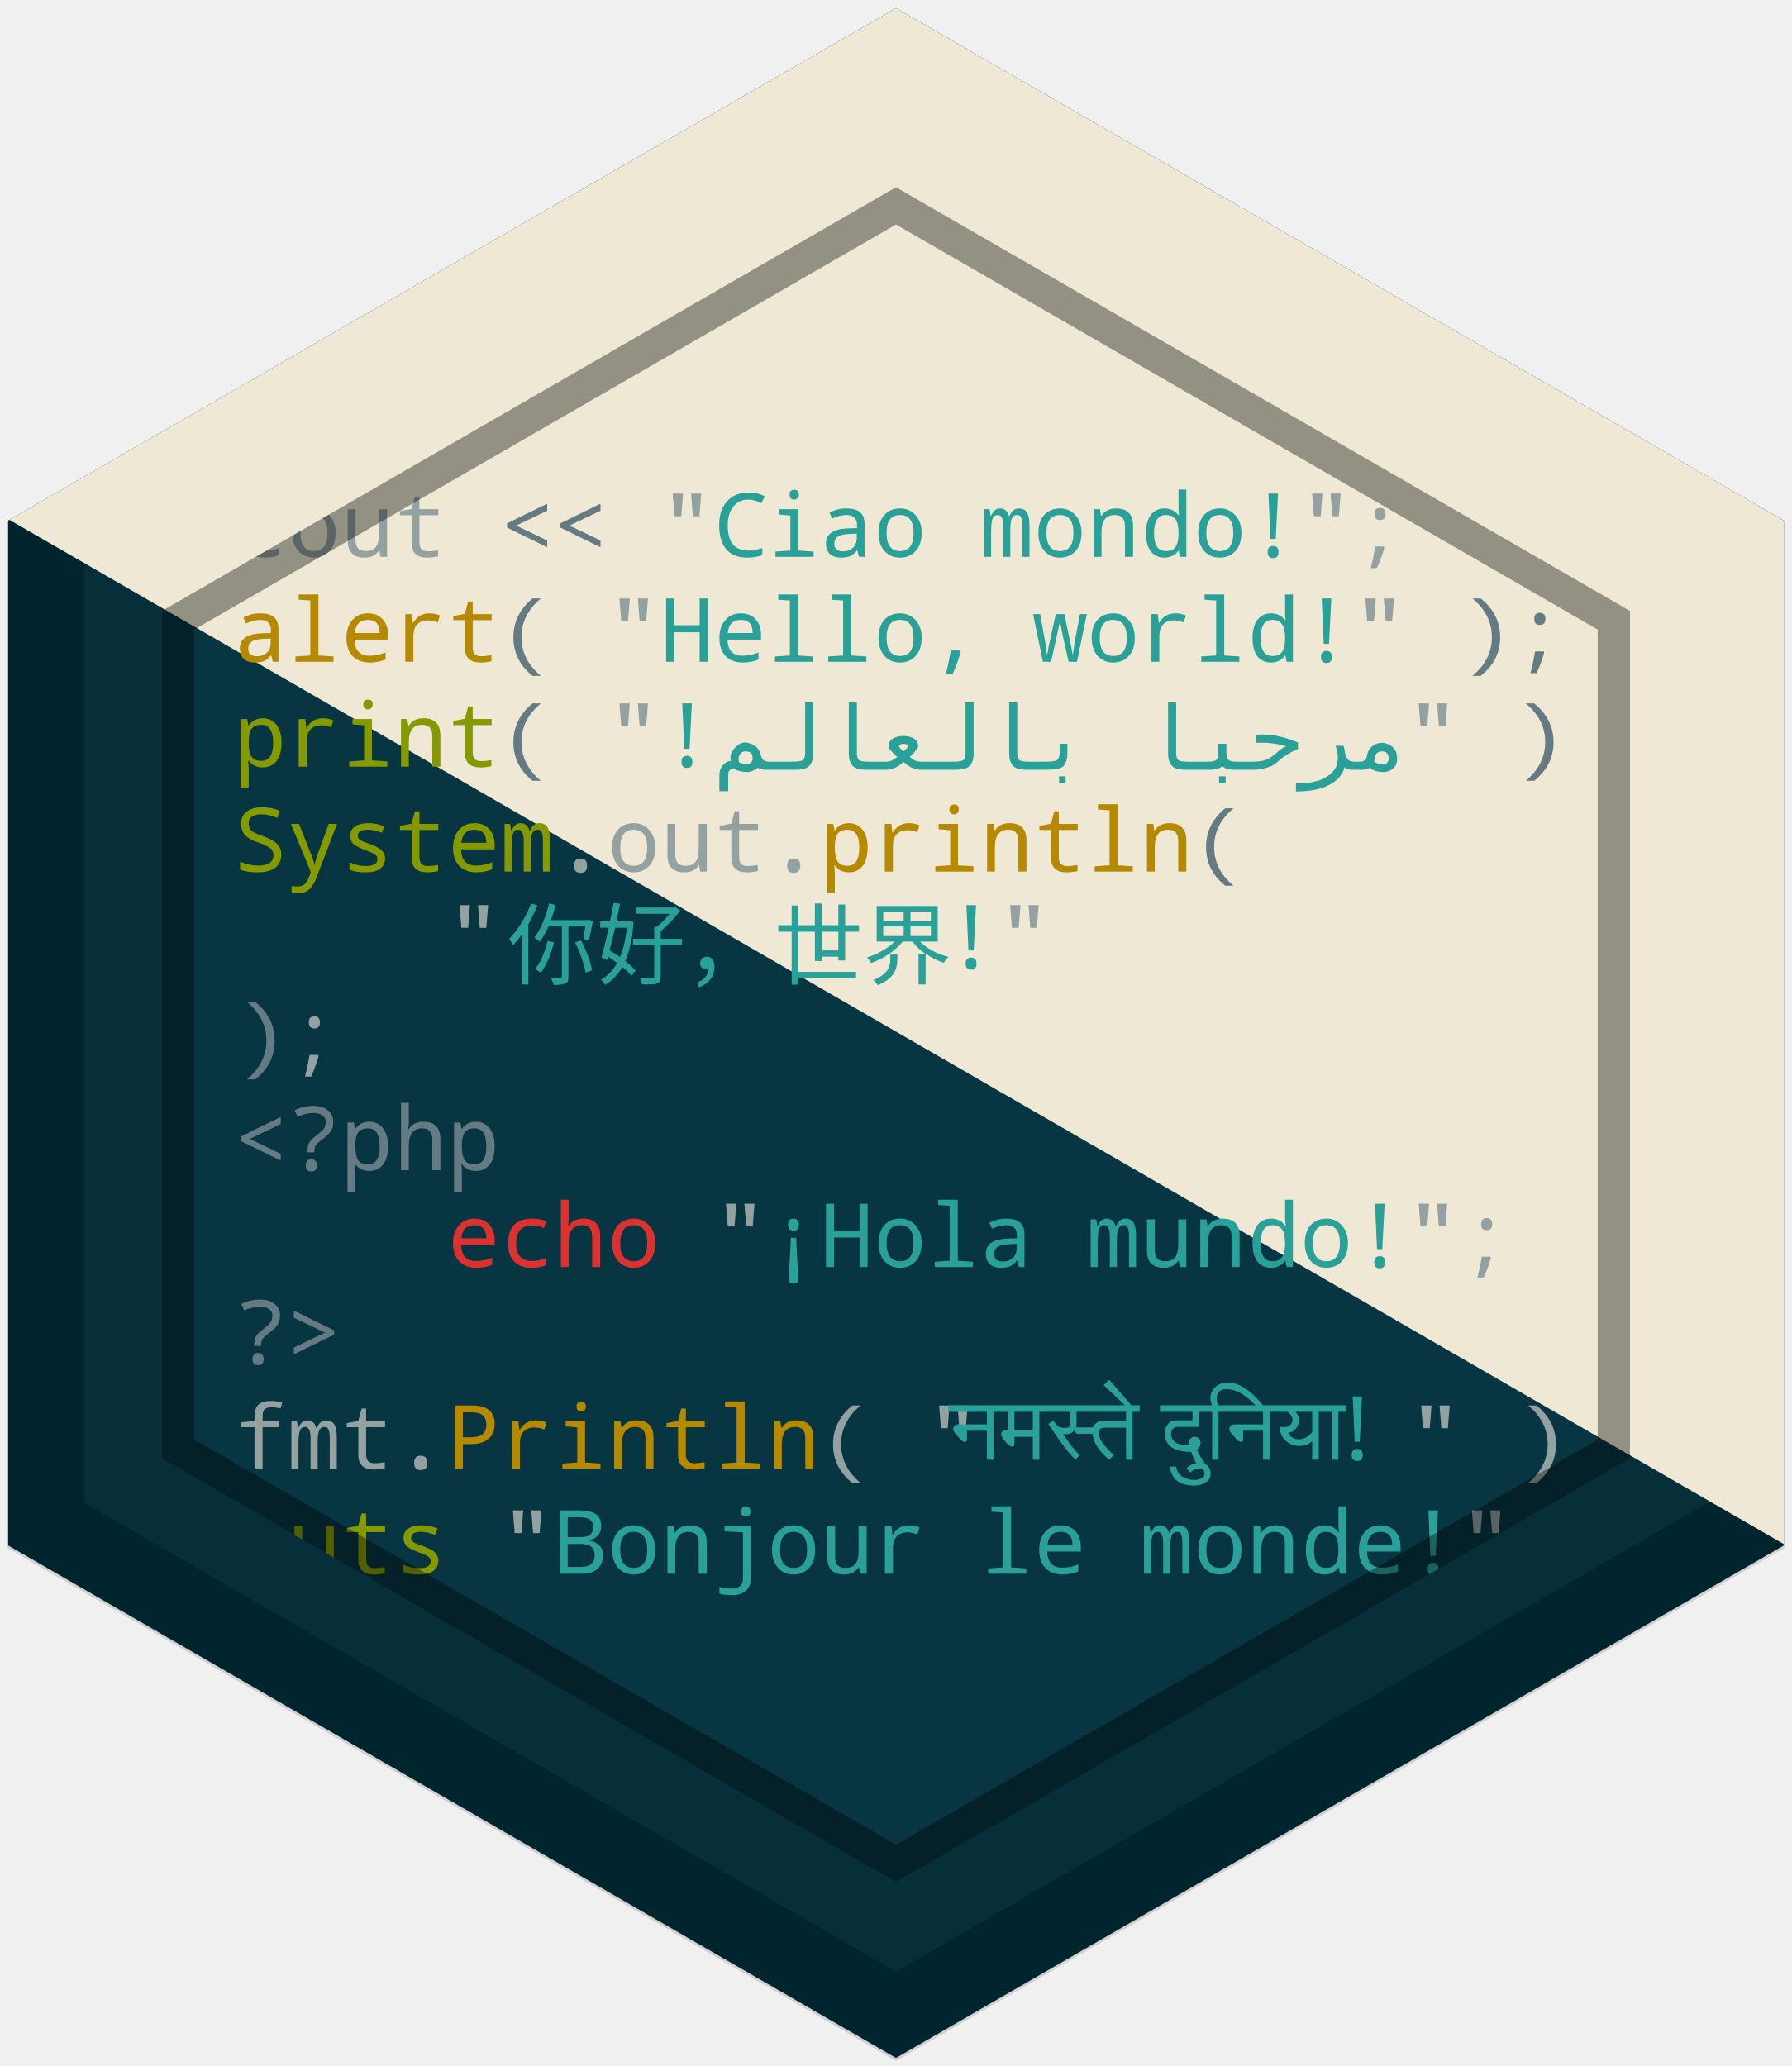
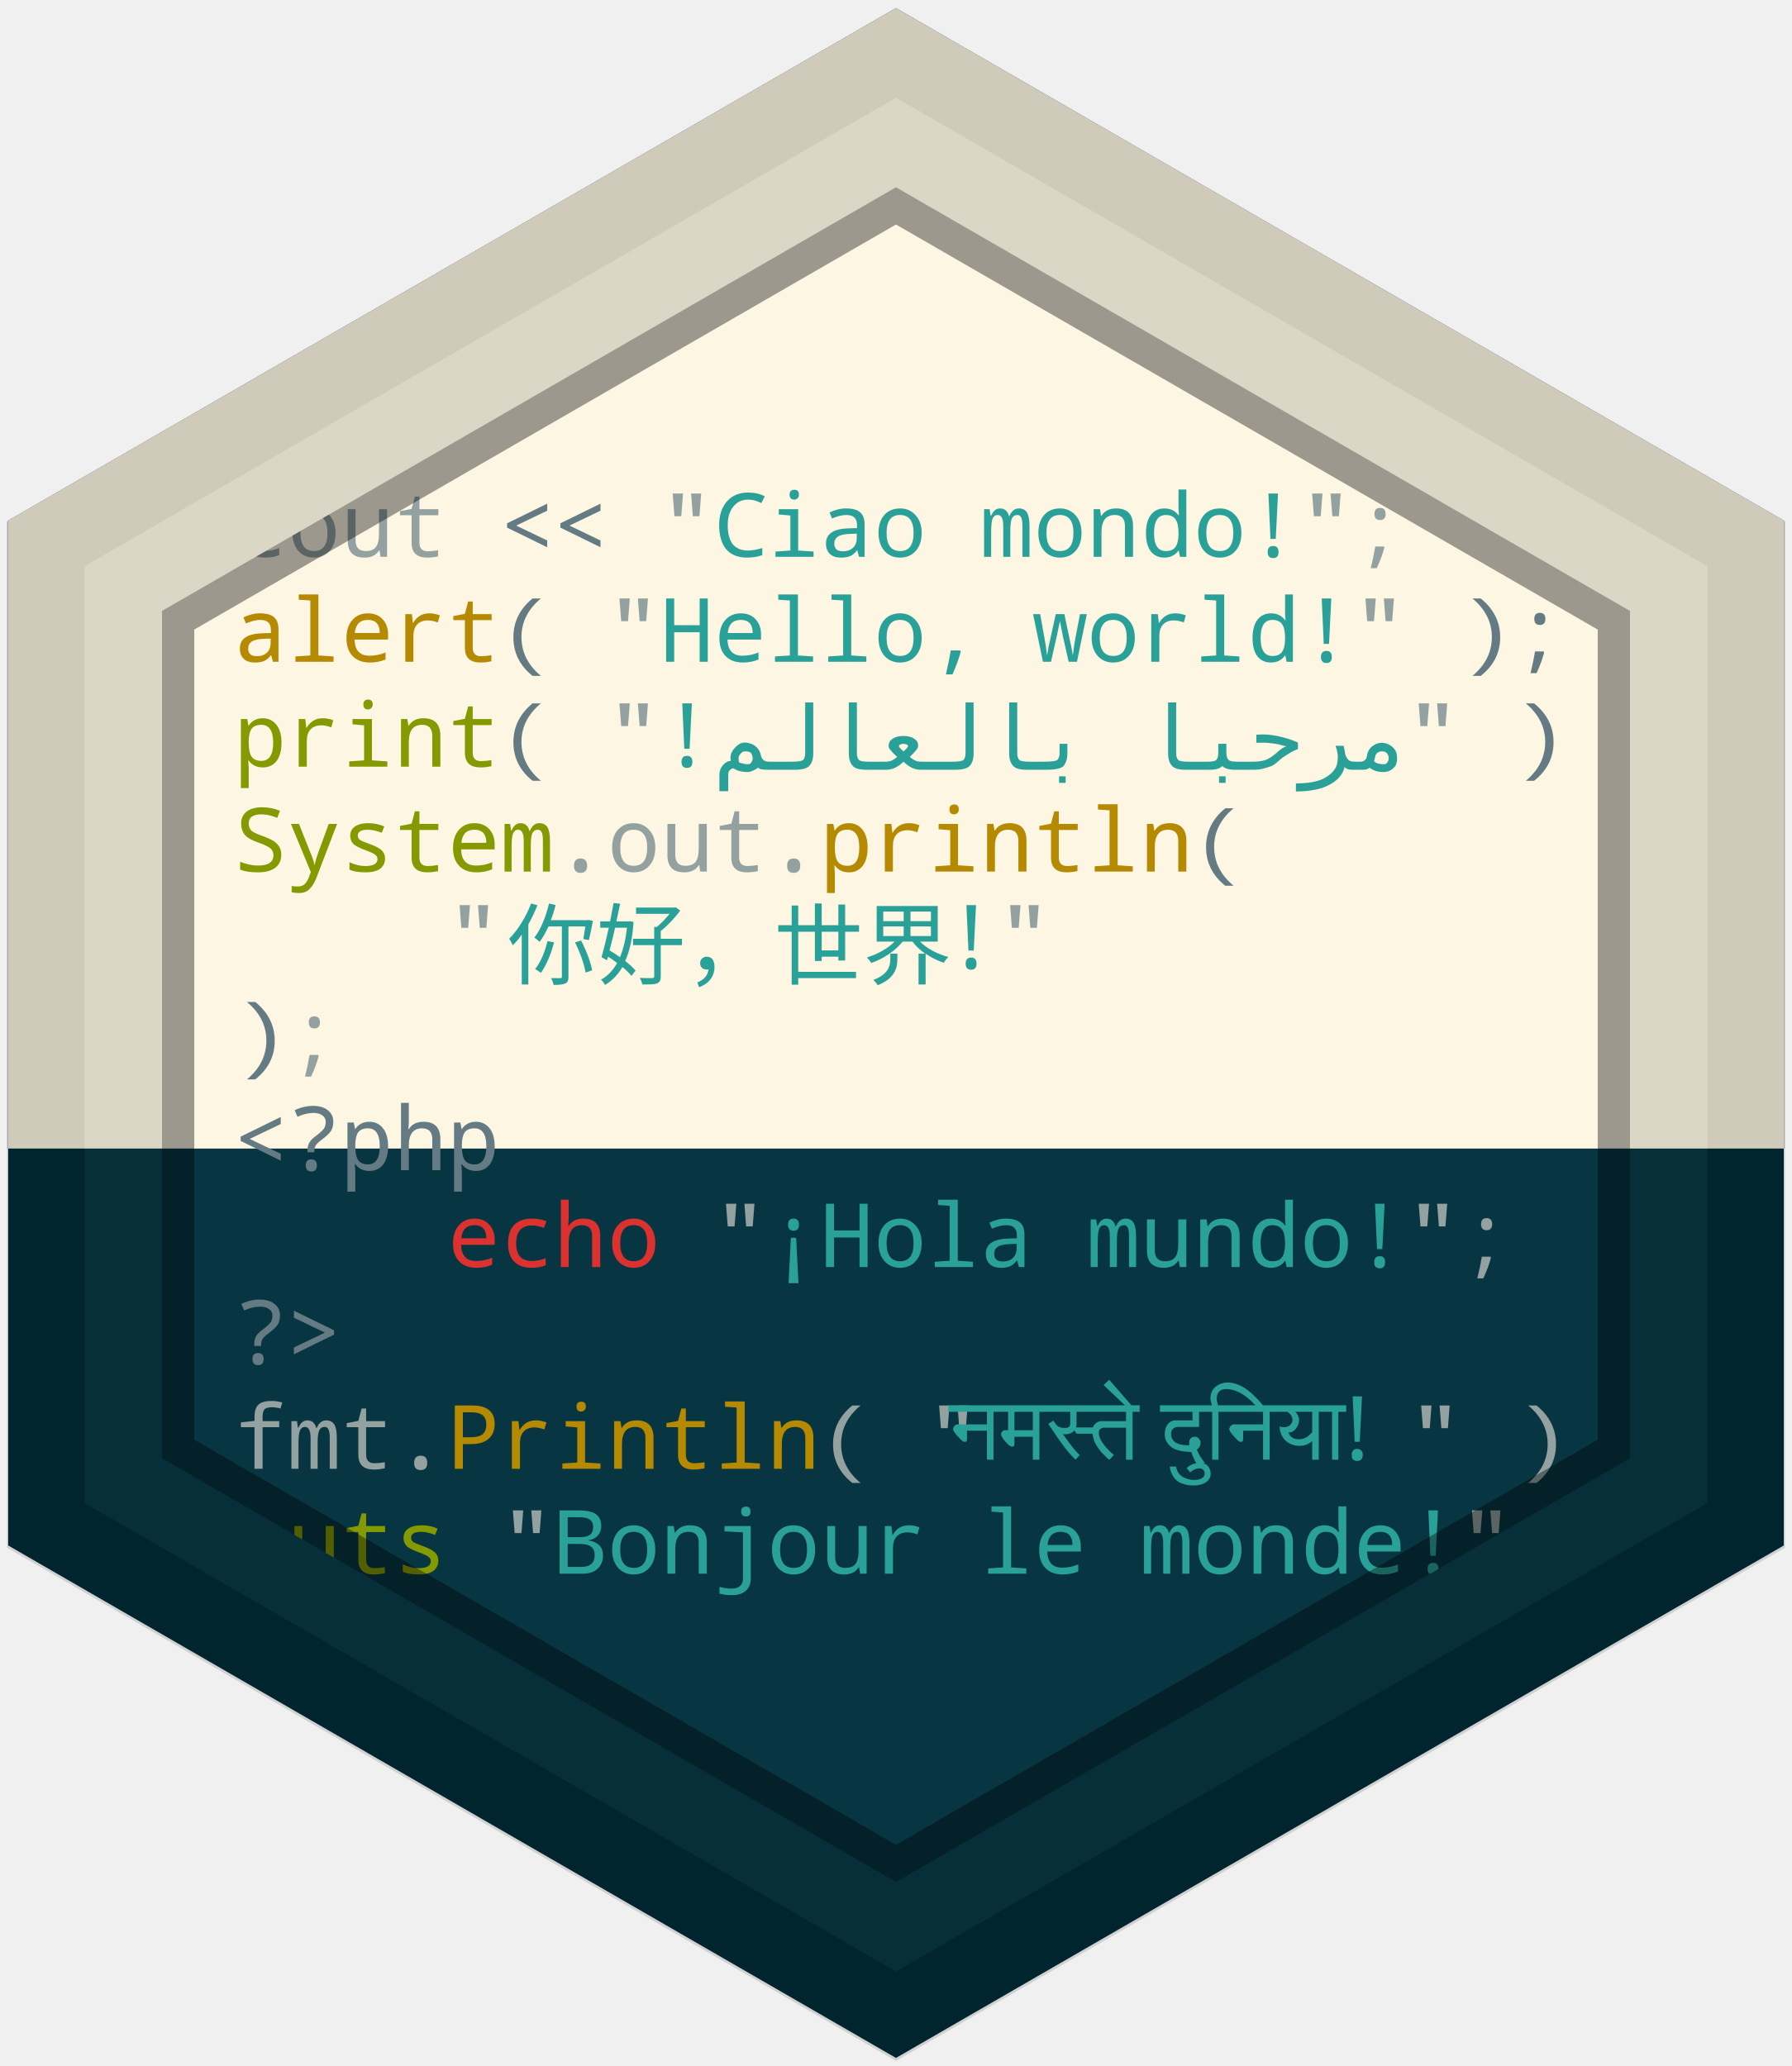
<svg xmlns="http://www.w3.org/2000/svg" xmlns:xlink="http://www.w3.org/1999/xlink" width="111" height="128">
  <defs>
-     <path id="a" d="M52.5.6l45.466 26.25v52.5L52.5 105.6 7.034 79.35v-52.5z" />
+     <path id="a" d="M8.483 34.159h157v76h-157z" />
+     <path id="c" d="M52.5.6l45.466 26.25v52.5L52.5 105.6 7.034 79.35v-52.5z" />
  </defs>
  <g fill="none" fill-rule="evenodd">
    <path fill="#002B36" d="M55.5.5l54.993 31.75v63.5L55.5 127.5.507 95.75v-63.5z" />
    <path fill="#073642" stroke="#000" stroke-opacity=".13" stroke-width="9.6" d="M55.5 6.057l50.266 29.022V93.12L55.5 122.143 5.234 93.12V35.08L55.5 6.057z" />
-     <path fill="#EEE8D5" d="M110.493 95.665L.58 32.207 55.5.5l54.993 31.75v63.415z" />
-     <g transform="translate(3 11)">
+     <g transform="translate(-9 -39)">
      <mask id="b" fill="#fff">
        <use xlink:href="#a" />
      </mask>
-       <text font-family="NotoMono, Noto Mono" font-size="5.5" mask="url(#b)">
+       <g mask="url(#b)">
+         <path fill="#EEE8D5" d="M64.5 39.5l54.993 31.75v63.5L64.5 166.5 9.507 134.75v-63.5z" />
+         <path fill="#FDF6E3" stroke="#000" stroke-opacity=".13" stroke-width="9.6" d="M64.5 45.057l50.266 29.022v58.042L64.5 161.143 14.234 132.12V74.08L64.5 45.057z" />
+       </g>
+     </g>
+     <g transform="translate(3 11)">
+       <mask id="d" fill="#fff">
+         <use xlink:href="#c" />
+       </mask>
+       <text font-family="NotoMono, Noto Mono" font-size="5.5" mask="url(#d)">
        <tspan x="11.5" y="23.5" fill="#93A1A1">cout</tspan>
        <tspan x="24.702" y="23.5" fill="#B58900"> </tspan>
        <tspan x="28.003" y="23.5" fill="#657B83">&lt;&lt;</tspan>
        <tspan x="34.604" y="23.5" fill="#B58900"> </tspan>
        <tspan x="37.904" y="23.5" fill="#93A1A1">"</tspan>
        <tspan x="41.205" y="23.5" fill="#2AA198">Ciao mondo!</tspan>
        <tspan x="77.511" y="23.5" fill="#93A1A1">";</tspan>
        <tspan x="11.5" y="30" fill="#B58900">alert</tspan>
        <tspan x="28.003" y="30" fill="#657B83">(</tspan>
        <tspan x="31.303" y="30" fill="#B58900"> </tspan>
        <tspan x="34.604" y="30" fill="#93A1A1">"</tspan>
        <tspan x="37.904" y="30" fill="#2AA198">Hello, world!</tspan>
        <tspan x="80.811" y="30" fill="#93A1A1">"</tspan>
        <tspan x="84.112" y="30" fill="#B58900"> </tspan>
        <tspan x="87.412" y="30" fill="#657B83">);</tspan>
        <tspan x="11.5" y="36.5" fill="#859900">print</tspan>
        <tspan x="28.003" y="36.5" fill="#657B83">(</tspan>
        <tspan x="31.303" y="36.5" fill="#B58900"> </tspan>
        <tspan x="34.604" y="36.5" fill="#93A1A1">"</tspan>
        <tspan x="37.904" y="36.5" fill="#2AA198">!</tspan>
        <tspan x="67.778" y="36.693" fill="#2AA198" font-family="CourierNewPSMT, Courier New">مرحبا</tspan>
        <tspan x="64.309" y="36.5" fill="#2AA198"> </tspan>
        <tspan x="41.374" y="36.693" fill="#2AA198" font-family="CourierNewPSMT, Courier New">بالعالم</tspan>
        <tspan x="84.112" y="36.5" fill="#93A1A1">"</tspan>
        <tspan x="87.412" y="36.5" fill="#B58900"> </tspan>
        <tspan x="90.713" y="36.5" fill="#657B83">)</tspan>
        <tspan x="11.5" y="43" fill="#859900">System</tspan>
        <tspan x="31.303" y="43" fill="#93A1A1">.out.</tspan>
        <tspan x="47.806" y="43" fill="#B58900">println</tspan>
        <tspan x="70.91" y="43" fill="#657B83">(</tspan>
        <tspan x="11.5" y="49" fill="#B58900"> </tspan>
        <tspan x="24.702" y="49" fill="#93A1A1">"</tspan>
        <tspan x="28.445" y="49.573" fill="#2AA198" font-family="PingFangSC-Regular, PingFang SC">你好，世界</tspan>
        <tspan x="55.503" y="49" fill="#2AA198">!</tspan>
        <tspan x="58.803" y="49" fill="#93A1A1">"</tspan>
        <tspan x="11.5" y="55" fill="#657B83">)</tspan>
        <tspan x="14.801" y="55" fill="#93A1A1">;</tspan>
        <tspan x="11.5" y="61.5" fill="#657B83">&lt;?php </tspan>
        <tspan x="11.5" y="67.5" fill="#657B83"> </tspan>
        <tspan x="24.702" y="67.5" fill="#DC322F">echo</tspan>
        <tspan x="37.904" y="67.5" fill="#657B83"> </tspan>
        <tspan x="41.205" y="67.5" fill="#93A1A1">"</tspan>
        <tspan x="44.505" y="67.5" fill="#2AA198">¡Hola mundo!</tspan>
        <tspan x="84.112" y="67.5" fill="#93A1A1">";</tspan>
        <tspan x="90.713" y="67.5" fill="#657B83"> </tspan>
        <tspan x="11.5" y="73.5" fill="#657B83">?&gt;</tspan>
        <tspan x="11.5" y="80" fill="#93A1A1">fmt.</tspan>
        <tspan x="24.702" y="80" fill="#B58900">Println</tspan>
        <tspan x="47.806" y="80" fill="#93A1A1">( "</tspan>
        <tspan x="55.806" y="79.44" fill="#2AA198" font-family="KohinoorDevanagari-Regular, Kohinoor Devanagari">नमस्ते दुनिया!</tspan>
        <tspan x="84.267" y="80" fill="#93A1A1">" )</tspan>
        <tspan x="11.5" y="86.5" fill="#859900">puts</tspan>
        <tspan x="24.702" y="86.5" fill="#657B83"> </tspan>
        <tspan x="28.003" y="86.5" fill="#93A1A1">"</tspan>
        <tspan x="31.303" y="86.5" fill="#2AA198">Bonjour le monde!</tspan>
        <tspan x="87.412" y="86.5" fill="#93A1A1">"</tspan>
      </text>
    </g>
    <path stroke="#000" stroke-opacity=".38" stroke-width="2" d="M55.5 12.755L11.034 38.427v51.346L55.5 115.445l44.466-25.672V38.427L55.5 12.755z" />
  </g>
</svg>
